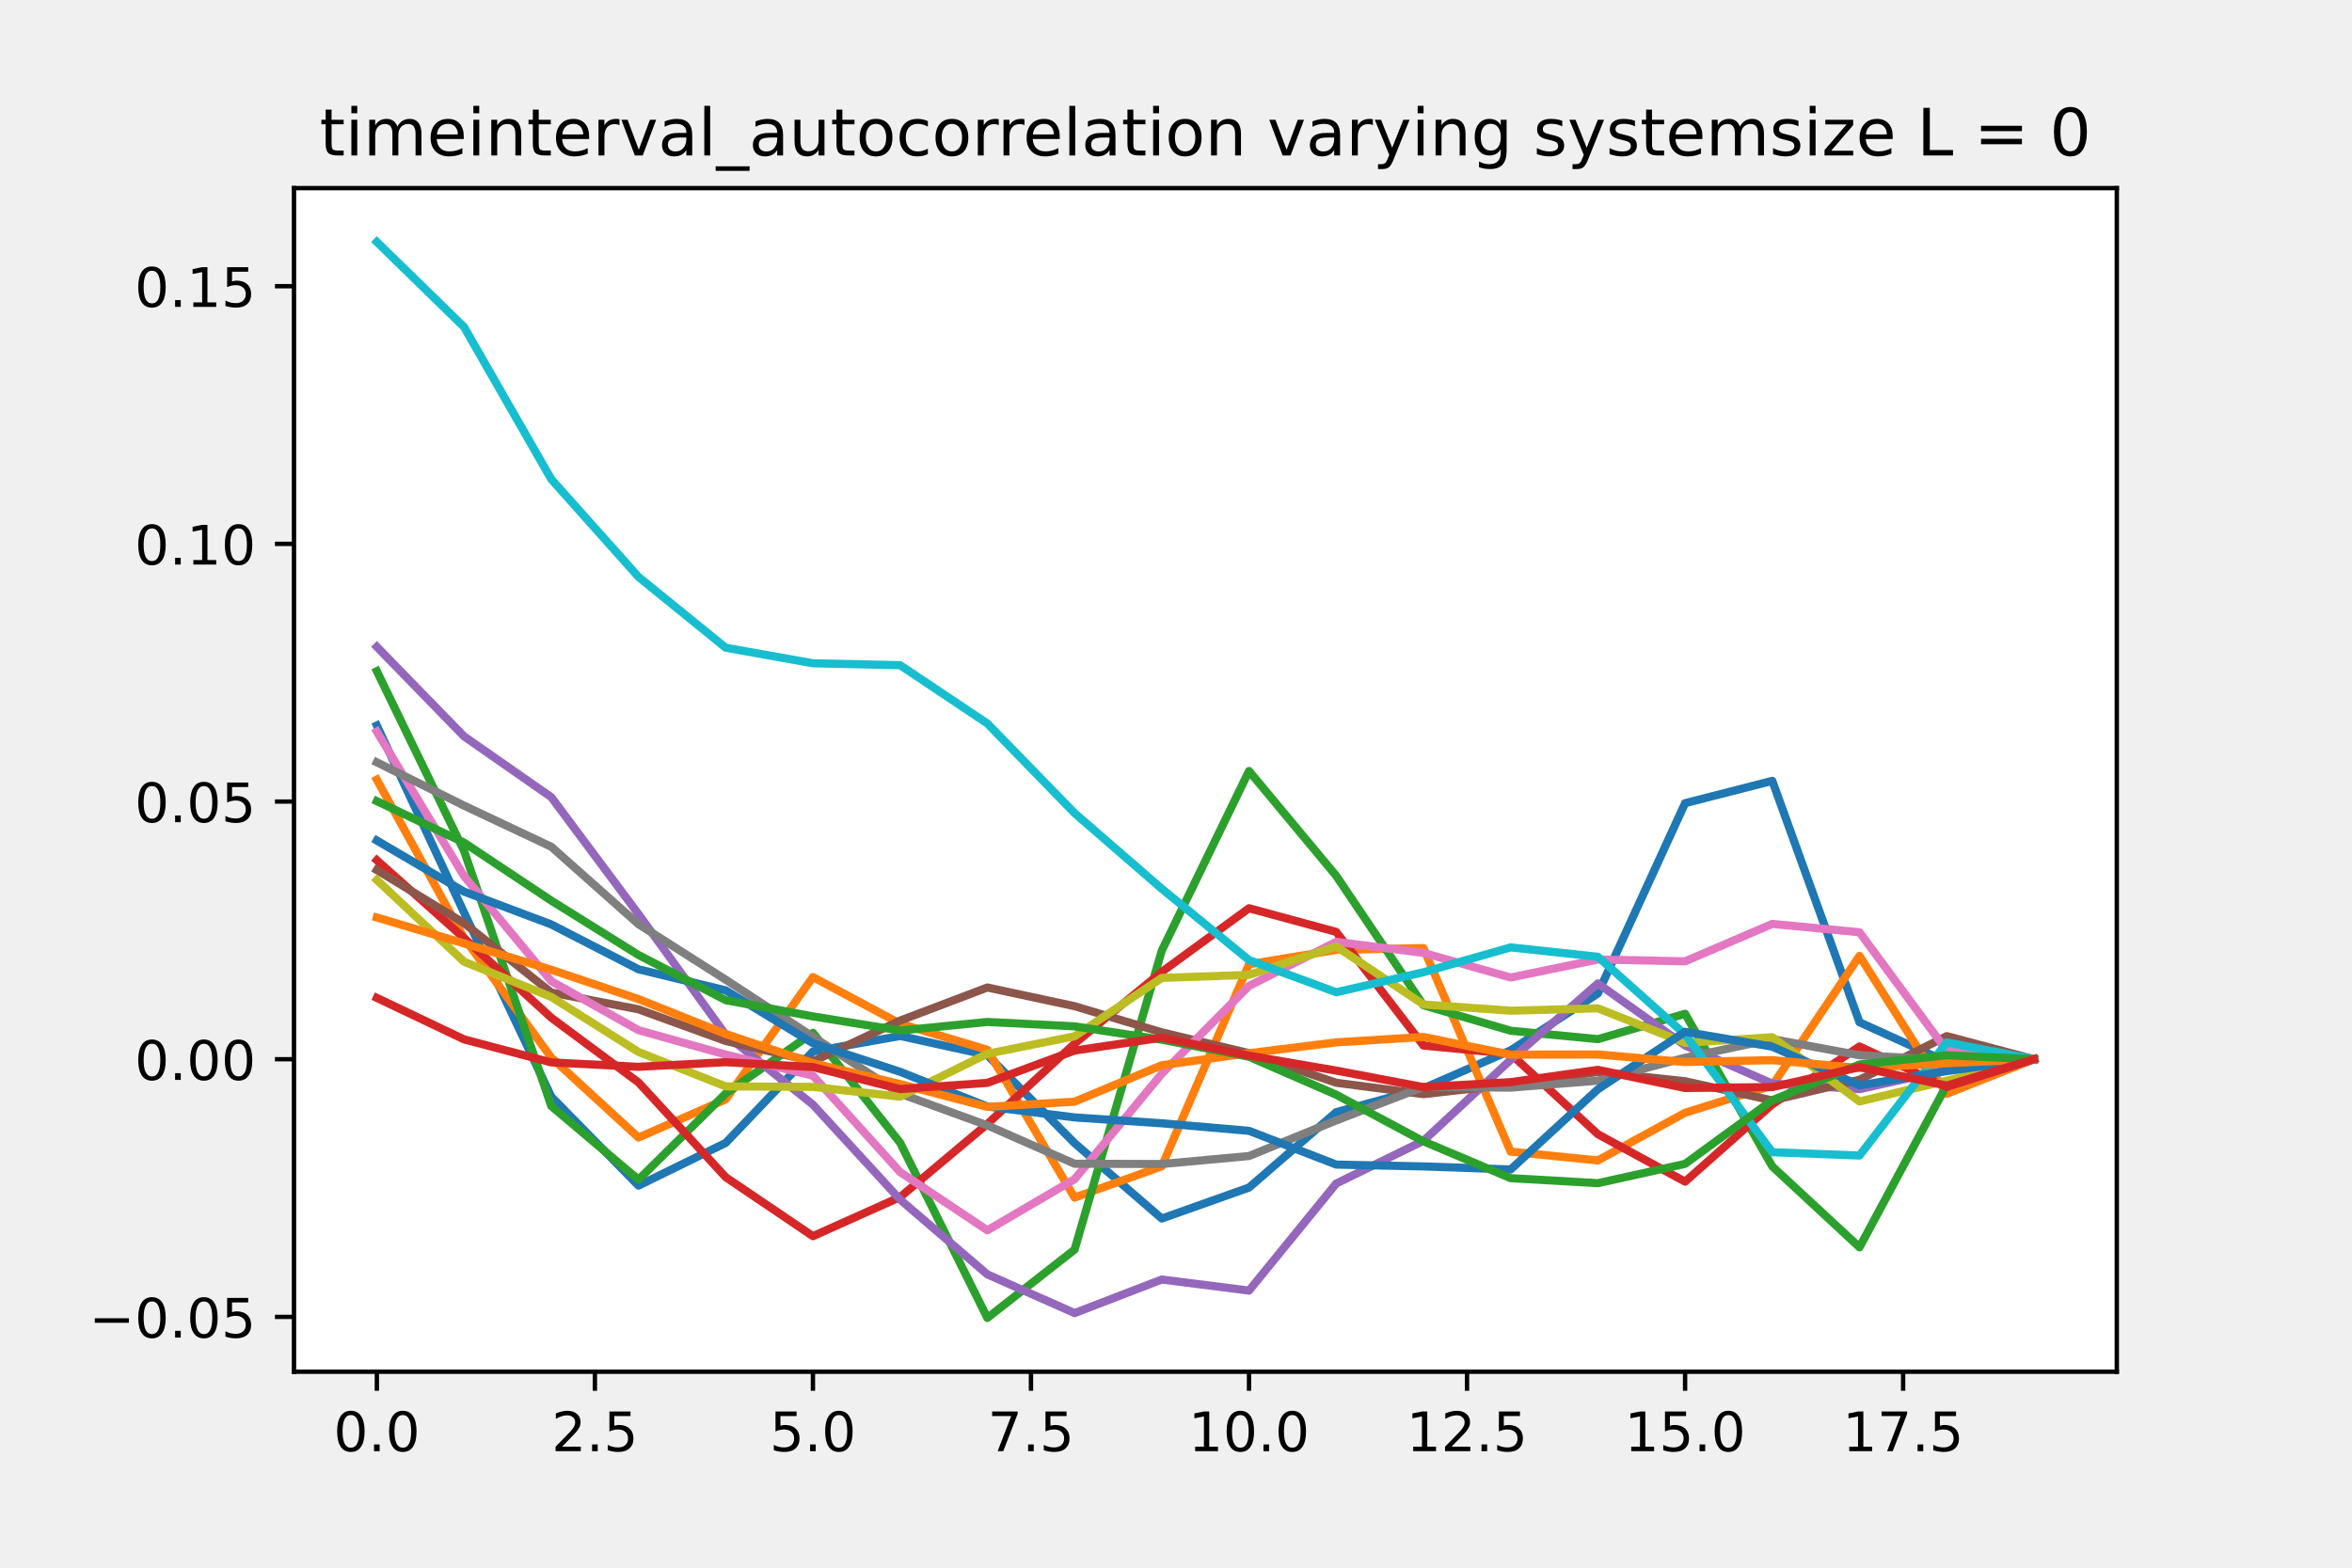
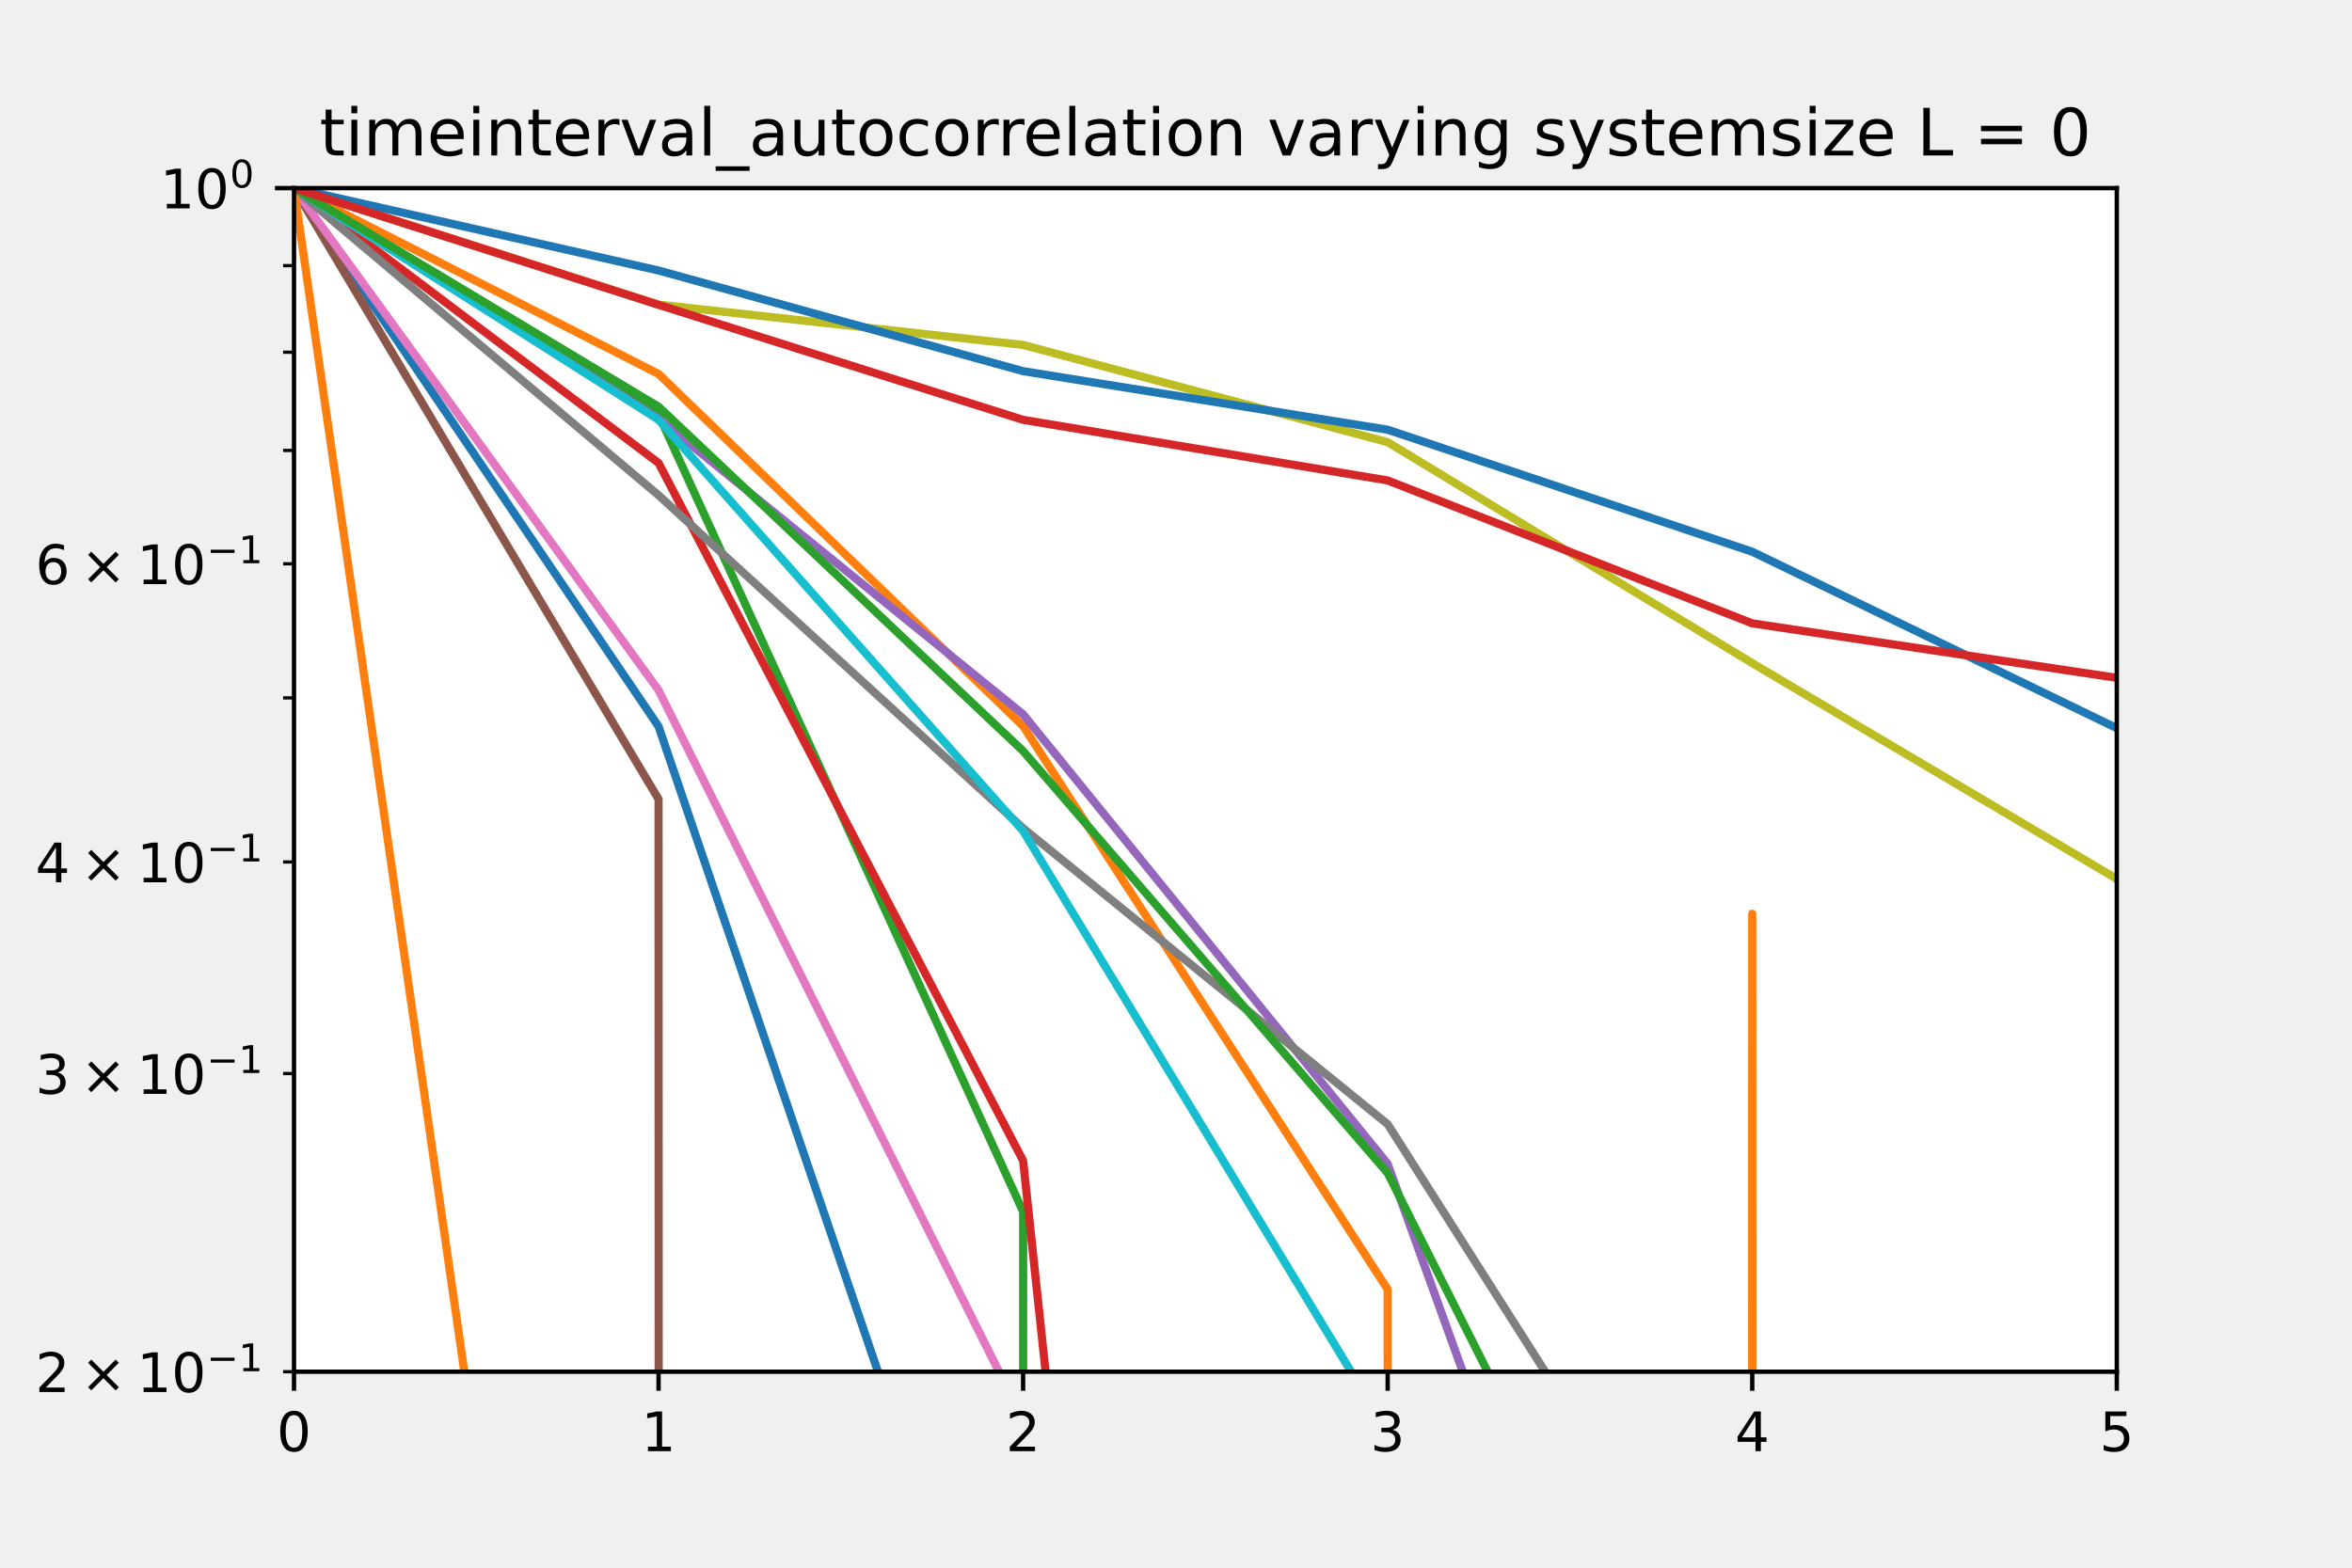
<svg xmlns="http://www.w3.org/2000/svg" xmlns:xlink="http://www.w3.org/1999/xlink" height="288pt" version="1.1" viewBox="0 0 432 288" width="432pt">
  <defs>
    <style type="text/css">*{stroke-linecap:butt;stroke-linejoin:round;}</style>
  </defs>
  <g id="figure_1">
    <g id="patch_1">
      <path d="M 0 288  L 432 288  L 432 0  L 0 0  z " style="fill:none;" />
    </g>
    <g id="axes_1">
      <g id="patch_2">
        <path d="M 54 252  L 388.8 252  L 388.8 34.56  L 54 34.56  z " style="fill:#ffffff;" />
      </g>
      <g id="matplotlib.axis_1">
        <g id="xtick_1">
          <g id="line2d_1">
            <defs>
-               <path d="M 0 0  L 0 3.5  " id="m73911fcecb" style="stroke:#000000;stroke-width:0.8;" />
+               <path d="M 0 0  L 0 3.5  " id="m9b88cfc206" style="stroke:#000000;stroke-width:0.8;" />
            </defs>
            <g>
-               <use style="stroke:#000000;stroke-width:0.8;" x="69.218" xlink:href="#m73911fcecb" y="252" />
+               <use style="stroke:#000000;stroke-width:0.8;" x="54" xlink:href="#m9b88cfc206" y="252" />
            </g>
          </g>
          <g id="text_1">
-             <g transform="translate(61.26662 266.5984)scale(0.1 -0.1)">
+             <g transform="translate(50.81875 266.5984)scale(0.1 -0.1)">
              <defs>
                <path d="M 2034 4250  Q 1547 4250 1301 3770  Q 1056 3291 1056 2328  Q 1056 1369 1301 889  Q 1547 409 2034 409  Q 2525 409 2770 889  Q 3016 1369 3016 2328  Q 3016 3291 2770 3770  Q 2525 4250 2034 4250  z M 2034 4750  Q 2819 4750 3233 4129  Q 3647 3509 3647 2328  Q 3647 1150 3233 529  Q 2819 -91 2034 -91  Q 1250 -91 836 529  Q 422 1150 422 2328  Q 422 3509 836 4129  Q 1250 4750 2034 4750  z " id="DejaVuSans-30" transform="scale(0.015625)" />
-                 <path d="M 684 794  L 1344 794  L 1344 0  L 684 0  L 684 794  z " id="DejaVuSans-2e" transform="scale(0.015625)" />
              </defs>
              <use xlink:href="#DejaVuSans-30" />
-               <use x="63.623" xlink:href="#DejaVuSans-2e" />
-               <use x="95.41" xlink:href="#DejaVuSans-30" />
            </g>
          </g>
        </g>
        <g id="xtick_2">
          <g id="line2d_2">
            <g>
-               <use style="stroke:#000000;stroke-width:0.8;" x="109.266" xlink:href="#m73911fcecb" y="252" />
+               <use style="stroke:#000000;stroke-width:0.8;" x="120.96" xlink:href="#m9b88cfc206" y="252" />
            </g>
          </g>
          <g id="text_2">
-             <g transform="translate(101.3145 266.5984)scale(0.1 -0.1)">
-               <defs>
-                 <path d="M 1228 531  L 3431 531  L 3431 0  L 469 0  L 469 531  Q 828 903 1448 1529  Q 2069 2156 2228 2338  Q 2531 2678 2651 2914  Q 2772 3150 2772 3378  Q 2772 3750 2511 3984  Q 2250 4219 1831 4219  Q 1534 4219 1204 4116  Q 875 4013 500 3803  L 500 4441  Q 881 4594 1212 4672  Q 1544 4750 1819 4750  Q 2544 4750 2975 4387  Q 3406 4025 3406 3419  Q 3406 3131 3298 2873  Q 3191 2616 2906 2266  Q 2828 2175 2409 1742  Q 1991 1309 1228 531  z " id="DejaVuSans-32" transform="scale(0.015625)" />
-                 <path d="M 691 4666  L 3169 4666  L 3169 4134  L 1269 4134  L 1269 2991  Q 1406 3038 1543 3061  Q 1681 3084 1819 3084  Q 2600 3084 3056 2656  Q 3513 2228 3513 1497  Q 3513 744 3044 326  Q 2575 -91 1722 -91  Q 1428 -91 1123 -41  Q 819 9 494 109  L 494 744  Q 775 591 1075 516  Q 1375 441 1709 441  Q 2250 441 2565 725  Q 2881 1009 2881 1497  Q 2881 1984 2565 2268  Q 2250 2553 1709 2553  Q 1456 2553 1204 2497  Q 953 2441 691 2322  L 691 4666  z " id="DejaVuSans-35" transform="scale(0.015625)" />
-               </defs>
-               <use xlink:href="#DejaVuSans-32" />
-               <use x="63.623" xlink:href="#DejaVuSans-2e" />
-               <use x="95.41" xlink:href="#DejaVuSans-35" />
+             <g transform="translate(117.7788 266.5984)scale(0.1 -0.1)">
+               <defs>
+                 <path d="M 794 531  L 1825 531  L 1825 4091  L 703 3866  L 703 4441  L 1819 4666  L 2450 4666  L 2450 531  L 3481 531  L 3481 0  L 794 0  L 794 531  z " id="DejaVuSans-31" transform="scale(0.015625)" />
+               </defs>
+               <use xlink:href="#DejaVuSans-31" />
            </g>
          </g>
        </g>
        <g id="xtick_3">
          <g id="line2d_3">
            <g>
-               <use style="stroke:#000000;stroke-width:0.8;" x="149.314" xlink:href="#m73911fcecb" y="252" />
+               <use style="stroke:#000000;stroke-width:0.8;" x="187.92" xlink:href="#m9b88cfc206" y="252" />
            </g>
          </g>
          <g id="text_3">
-             <g transform="translate(141.3623 266.5984)scale(0.1 -0.1)">
-               <use xlink:href="#DejaVuSans-35" />
-               <use x="63.623" xlink:href="#DejaVuSans-2e" />
-               <use x="95.41" xlink:href="#DejaVuSans-30" />
+             <g transform="translate(184.7388 266.5984)scale(0.1 -0.1)">
+               <defs>
+                 <path d="M 1228 531  L 3431 531  L 3431 0  L 469 0  L 469 531  Q 828 903 1448 1529  Q 2069 2156 2228 2338  Q 2531 2678 2651 2914  Q 2772 3150 2772 3378  Q 2772 3750 2511 3984  Q 2250 4219 1831 4219  Q 1534 4219 1204 4116  Q 875 4013 500 3803  L 500 4441  Q 881 4594 1212 4672  Q 1544 4750 1819 4750  Q 2544 4750 2975 4387  Q 3406 4025 3406 3419  Q 3406 3131 3298 2873  Q 3191 2616 2906 2266  Q 2828 2175 2409 1742  Q 1991 1309 1228 531  z " id="DejaVuSans-32" transform="scale(0.015625)" />
+               </defs>
+               <use xlink:href="#DejaVuSans-32" />
            </g>
          </g>
        </g>
        <g id="xtick_4">
          <g id="line2d_4">
            <g>
-               <use style="stroke:#000000;stroke-width:0.8;" x="189.362" xlink:href="#m73911fcecb" y="252" />
+               <use style="stroke:#000000;stroke-width:0.8;" x="254.88" xlink:href="#m9b88cfc206" y="252" />
            </g>
          </g>
          <g id="text_4">
-             <g transform="translate(181.4102 266.5984)scale(0.1 -0.1)">
-               <defs>
-                 <path d="M 525 4666  L 3525 4666  L 3525 4397  L 1831 0  L 1172 0  L 2766 4134  L 525 4134  L 525 4666  z " id="DejaVuSans-37" transform="scale(0.015625)" />
-               </defs>
-               <use xlink:href="#DejaVuSans-37" />
-               <use x="63.623" xlink:href="#DejaVuSans-2e" />
-               <use x="95.41" xlink:href="#DejaVuSans-35" />
+             <g transform="translate(251.6987 266.5984)scale(0.1 -0.1)">
+               <defs>
+                 <path d="M 2597 2516  Q 3050 2419 3304 2112  Q 3559 1806 3559 1356  Q 3559 666 3084 287  Q 2609 -91 1734 -91  Q 1441 -91 1130 -33  Q 819 25 488 141  L 488 750  Q 750 597 1062 519  Q 1375 441 1716 441  Q 2309 441 2620 675  Q 2931 909 2931 1356  Q 2931 1769 2642 2001  Q 2353 2234 1838 2234  L 1294 2234  L 1294 2753  L 1863 2753  Q 2328 2753 2575 2939  Q 2822 3125 2822 3475  Q 2822 3834 2567 4026  Q 2313 4219 1838 4219  Q 1578 4219 1281 4162  Q 984 4106 628 3988  L 628 4550  Q 988 4650 1302 4700  Q 1616 4750 1894 4750  Q 2613 4750 3031 4423  Q 3450 4097 3450 3541  Q 3450 3153 3228 2886  Q 3006 2619 2597 2516  z " id="DejaVuSans-33" transform="scale(0.015625)" />
+               </defs>
+               <use xlink:href="#DejaVuSans-33" />
            </g>
          </g>
        </g>
        <g id="xtick_5">
          <g id="line2d_5">
            <g>
-               <use style="stroke:#000000;stroke-width:0.8;" x="229.41" xlink:href="#m73911fcecb" y="252" />
+               <use style="stroke:#000000;stroke-width:0.8;" x="321.84" xlink:href="#m9b88cfc206" y="252" />
            </g>
          </g>
          <g id="text_5">
-             <g transform="translate(218.2768 266.5984)scale(0.1 -0.1)">
-               <defs>
-                 <path d="M 794 531  L 1825 531  L 1825 4091  L 703 3866  L 703 4441  L 1819 4666  L 2450 4666  L 2450 531  L 3481 531  L 3481 0  L 794 0  L 794 531  z " id="DejaVuSans-31" transform="scale(0.015625)" />
-               </defs>
-               <use xlink:href="#DejaVuSans-31" />
-               <use x="63.623" xlink:href="#DejaVuSans-30" />
-               <use x="127.246" xlink:href="#DejaVuSans-2e" />
-               <use x="159.033" xlink:href="#DejaVuSans-30" />
+             <g transform="translate(318.6587 266.5984)scale(0.1 -0.1)">
+               <defs>
+                 <path d="M 2419 4116  L 825 1625  L 2419 1625  L 2419 4116  z M 2253 4666  L 3047 4666  L 3047 1625  L 3713 1625  L 3713 1100  L 3047 1100  L 3047 0  L 2419 0  L 2419 1100  L 313 1100  L 313 1709  L 2253 4666  z " id="DejaVuSans-34" transform="scale(0.015625)" />
+               </defs>
+               <use xlink:href="#DejaVuSans-34" />
            </g>
          </g>
        </g>
        <g id="xtick_6">
          <g id="line2d_6">
            <g>
-               <use style="stroke:#000000;stroke-width:0.8;" x="269.457" xlink:href="#m73911fcecb" y="252" />
+               <use style="stroke:#000000;stroke-width:0.8;" x="388.8" xlink:href="#m9b88cfc206" y="252" />
            </g>
          </g>
          <g id="text_6">
-             <g transform="translate(258.3246 266.5984)scale(0.1 -0.1)">
-               <use xlink:href="#DejaVuSans-31" />
-               <use x="63.623" xlink:href="#DejaVuSans-32" />
-               <use x="127.246" xlink:href="#DejaVuSans-2e" />
-               <use x="159.033" xlink:href="#DejaVuSans-35" />
-             </g>
-           </g>
-         </g>
-         <g id="xtick_7">
-           <g id="line2d_7">
-             <g>
-               <use style="stroke:#000000;stroke-width:0.8;" x="309.505" xlink:href="#m73911fcecb" y="252" />
-             </g>
-           </g>
-           <g id="text_7">
-             <g transform="translate(298.3725 266.5984)scale(0.1 -0.1)">
-               <use xlink:href="#DejaVuSans-31" />
-               <use x="63.623" xlink:href="#DejaVuSans-35" />
-               <use x="127.246" xlink:href="#DejaVuSans-2e" />
-               <use x="159.033" xlink:href="#DejaVuSans-30" />
-             </g>
-           </g>
-         </g>
-         <g id="xtick_8">
-           <g id="line2d_8">
-             <g>
-               <use style="stroke:#000000;stroke-width:0.8;" x="349.553" xlink:href="#m73911fcecb" y="252" />
-             </g>
-           </g>
-           <g id="text_8">
-             <g transform="translate(338.4203 266.5984)scale(0.1 -0.1)">
-               <use xlink:href="#DejaVuSans-31" />
-               <use x="63.623" xlink:href="#DejaVuSans-37" />
-               <use x="127.246" xlink:href="#DejaVuSans-2e" />
-               <use x="159.033" xlink:href="#DejaVuSans-35" />
+             <g transform="translate(385.6187 266.5984)scale(0.1 -0.1)">
+               <defs>
+                 <path d="M 691 4666  L 3169 4666  L 3169 4134  L 1269 4134  L 1269 2991  Q 1406 3038 1543 3061  Q 1681 3084 1819 3084  Q 2600 3084 3056 2656  Q 3513 2228 3513 1497  Q 3513 744 3044 326  Q 2575 -91 1722 -91  Q 1428 -91 1123 -41  Q 819 9 494 109  L 494 744  Q 775 591 1075 516  Q 1375 441 1709 441  Q 2250 441 2565 725  Q 2881 1009 2881 1497  Q 2881 1984 2565 2268  Q 2250 2553 1709 2553  Q 1456 2553 1204 2497  Q 953 2441 691 2322  L 691 4666  z " id="DejaVuSans-35" transform="scale(0.015625)" />
+               </defs>
+               <use xlink:href="#DejaVuSans-35" />
            </g>
          </g>
        </g>
      </g>
      <g id="matplotlib.axis_2">
        <g id="ytick_1">
+           <g id="line2d_7">
+             <defs>
+               <path d="M 0 0  L -3.5 0  " id="m2b2f1d745f" style="stroke:#000000;stroke-width:0.8;" />
+             </defs>
+             <g>
+               <use style="stroke:#000000;stroke-width:0.8;" x="54" xlink:href="#m2b2f1d745f" y="34.56" />
+             </g>
+           </g>
+           <g id="text_7">
+             <g transform="translate(29.4 38.35922)scale(0.1 -0.1)">
+               <use transform="translate(0 0.765625)" xlink:href="#DejaVuSans-31" />
+               <use transform="translate(63.62305 0.765625)" xlink:href="#DejaVuSans-30" />
+               <use transform="translate(128.2031 39.04688)scale(0.7)" xlink:href="#DejaVuSans-30" />
+             </g>
+           </g>
+         </g>
+         <g id="ytick_2">
+           <g id="line2d_8">
+             <defs>
+               <path d="M 0 0  L -2 0  " id="m179d67dd95" style="stroke:#000000;stroke-width:0.6;" />
+             </defs>
+             <g>
+               <use style="stroke:#000000;stroke-width:0.6;" x="54" xlink:href="#m179d67dd95" y="252" />
+             </g>
+           </g>
+           <g id="text_8">
+             <g transform="translate(6.5 255.7992)scale(0.1 -0.1)">
+               <defs>
+                 <path d="M 4488 3438  L 3059 2003  L 4488 575  L 4116 197  L 2681 1631  L 1247 197  L 878 575  L 2303 2003  L 878 3438  L 1247 3816  L 2681 2381  L 4116 3816  L 4488 3438  z " id="DejaVuSans-d7" transform="scale(0.015625)" />
+                 <path d="M 678 2272  L 4684 2272  L 4684 1741  L 678 1741  L 678 2272  z " id="DejaVuSans-2212" transform="scale(0.015625)" />
+               </defs>
+               <use transform="translate(0 0.684375)" xlink:href="#DejaVuSans-32" />
+               <use transform="translate(83.10547 0.684375)" xlink:href="#DejaVuSans-d7" />
+               <use transform="translate(186.377 0.684375)" xlink:href="#DejaVuSans-31" />
+               <use transform="translate(250 0.684375)" xlink:href="#DejaVuSans-30" />
+               <use transform="translate(314.5801 38.96563)scale(0.7)" xlink:href="#DejaVuSans-2212" />
+               <use transform="translate(373.2324 38.96563)scale(0.7)" xlink:href="#DejaVuSans-31" />
+             </g>
+           </g>
+         </g>
+         <g id="ytick_3">
          <g id="line2d_9">
-             <defs>
-               <path d="M 0 0  L -3.5 0  " id="md2412979b9" style="stroke:#000000;stroke-width:0.8;" />
-             </defs>
-             <g>
-               <use style="stroke:#000000;stroke-width:0.8;" x="54" xlink:href="#md2412979b9" y="241.928" />
+             <g>
+               <use style="stroke:#000000;stroke-width:0.6;" x="54" xlink:href="#m179d67dd95" y="197.22" />
            </g>
          </g>
          <g id="text_9">
-             <g transform="translate(16.35469 245.7274)scale(0.1 -0.1)">
-               <defs>
-                 <path d="M 678 2272  L 4684 2272  L 4684 1741  L 678 1741  L 678 2272  z " id="DejaVuSans-2212" transform="scale(0.015625)" />
-               </defs>
-               <use xlink:href="#DejaVuSans-2212" />
-               <use x="83.789" xlink:href="#DejaVuSans-30" />
-               <use x="147.412" xlink:href="#DejaVuSans-2e" />
-               <use x="179.199" xlink:href="#DejaVuSans-30" />
-               <use x="242.822" xlink:href="#DejaVuSans-35" />
-             </g>
-           </g>
-         </g>
-         <g id="ytick_2">
+             <g transform="translate(6.5 201.0196)scale(0.1 -0.1)">
+               <use transform="translate(0 0.684375)" xlink:href="#DejaVuSans-33" />
+               <use transform="translate(83.10547 0.684375)" xlink:href="#DejaVuSans-d7" />
+               <use transform="translate(186.377 0.684375)" xlink:href="#DejaVuSans-31" />
+               <use transform="translate(250 0.684375)" xlink:href="#DejaVuSans-30" />
+               <use transform="translate(314.5801 38.96563)scale(0.7)" xlink:href="#DejaVuSans-2212" />
+               <use transform="translate(373.2324 38.96563)scale(0.7)" xlink:href="#DejaVuSans-31" />
+             </g>
+           </g>
+         </g>
+         <g id="ytick_4">
          <g id="line2d_10">
            <g>
-               <use style="stroke:#000000;stroke-width:0.8;" x="54" xlink:href="#md2412979b9" y="194.59" />
+               <use style="stroke:#000000;stroke-width:0.6;" x="54" xlink:href="#m179d67dd95" y="158.354" />
            </g>
          </g>
          <g id="text_10">
-             <g transform="translate(24.73438 198.3892)scale(0.1 -0.1)">
-               <use xlink:href="#DejaVuSans-30" />
-               <use x="63.623" xlink:href="#DejaVuSans-2e" />
-               <use x="95.41" xlink:href="#DejaVuSans-30" />
-               <use x="159.033" xlink:href="#DejaVuSans-30" />
-             </g>
-           </g>
-         </g>
-         <g id="ytick_3">
+             <g transform="translate(6.5 162.1529)scale(0.1 -0.1)">
+               <use transform="translate(0 0.684375)" xlink:href="#DejaVuSans-34" />
+               <use transform="translate(83.10547 0.684375)" xlink:href="#DejaVuSans-d7" />
+               <use transform="translate(186.377 0.684375)" xlink:href="#DejaVuSans-31" />
+               <use transform="translate(250 0.684375)" xlink:href="#DejaVuSans-30" />
+               <use transform="translate(314.5801 38.96563)scale(0.7)" xlink:href="#DejaVuSans-2212" />
+               <use transform="translate(373.2324 38.96563)scale(0.7)" xlink:href="#DejaVuSans-31" />
+             </g>
+           </g>
+         </g>
+         <g id="ytick_5">
          <g id="line2d_11">
            <g>
-               <use style="stroke:#000000;stroke-width:0.8;" x="54" xlink:href="#md2412979b9" y="147.252" />
+               <use style="stroke:#000000;stroke-width:0.6;" x="54" xlink:href="#m179d67dd95" y="128.206" />
+             </g>
+           </g>
+         </g>
+         <g id="ytick_6">
+           <g id="line2d_12">
+             <g>
+               <use style="stroke:#000000;stroke-width:0.6;" x="54" xlink:href="#m179d67dd95" y="103.574" />
            </g>
          </g>
          <g id="text_11">
-             <g transform="translate(24.73438 151.0509)scale(0.1 -0.1)">
-               <use xlink:href="#DejaVuSans-30" />
-               <use x="63.623" xlink:href="#DejaVuSans-2e" />
-               <use x="95.41" xlink:href="#DejaVuSans-30" />
-               <use x="159.033" xlink:href="#DejaVuSans-35" />
-             </g>
-           </g>
-         </g>
-         <g id="ytick_4">
-           <g id="line2d_12">
-             <g>
-               <use style="stroke:#000000;stroke-width:0.8;" x="54" xlink:href="#md2412979b9" y="99.913" />
-             </g>
-           </g>
-           <g id="text_12">
-             <g transform="translate(24.73438 103.7127)scale(0.1 -0.1)">
-               <use xlink:href="#DejaVuSans-30" />
-               <use x="63.623" xlink:href="#DejaVuSans-2e" />
-               <use x="95.41" xlink:href="#DejaVuSans-31" />
-               <use x="159.033" xlink:href="#DejaVuSans-30" />
-             </g>
-           </g>
-         </g>
-         <g id="ytick_5">
+             <g transform="translate(6.5 107.3733)scale(0.1 -0.1)">
+               <defs>
+                 <path d="M 2113 2584  Q 1688 2584 1439 2293  Q 1191 2003 1191 1497  Q 1191 994 1439 701  Q 1688 409 2113 409  Q 2538 409 2786 701  Q 3034 994 3034 1497  Q 3034 2003 2786 2293  Q 2538 2584 2113 2584  z M 3366 4563  L 3366 3988  Q 3128 4100 2886 4159  Q 2644 4219 2406 4219  Q 1781 4219 1451 3797  Q 1122 3375 1075 2522  Q 1259 2794 1537 2939  Q 1816 3084 2150 3084  Q 2853 3084 3261 2657  Q 3669 2231 3669 1497  Q 3669 778 3244 343  Q 2819 -91 2113 -91  Q 1303 -91 875 529  Q 447 1150 447 2328  Q 447 3434 972 4092  Q 1497 4750 2381 4750  Q 2619 4750 2861 4703  Q 3103 4656 3366 4563  z " id="DejaVuSans-36" transform="scale(0.015625)" />
+               </defs>
+               <use transform="translate(0 0.684375)" xlink:href="#DejaVuSans-36" />
+               <use transform="translate(83.10547 0.684375)" xlink:href="#DejaVuSans-d7" />
+               <use transform="translate(186.377 0.684375)" xlink:href="#DejaVuSans-31" />
+               <use transform="translate(250 0.684375)" xlink:href="#DejaVuSans-30" />
+               <use transform="translate(314.5801 38.96563)scale(0.7)" xlink:href="#DejaVuSans-2212" />
+               <use transform="translate(373.2324 38.96563)scale(0.7)" xlink:href="#DejaVuSans-31" />
+             </g>
+           </g>
+         </g>
+         <g id="ytick_7">
          <g id="line2d_13">
            <g>
-               <use style="stroke:#000000;stroke-width:0.8;" x="54" xlink:href="#md2412979b9" y="52.575" />
-             </g>
-           </g>
-           <g id="text_13">
-             <g transform="translate(24.73438 56.37443)scale(0.1 -0.1)">
-               <use xlink:href="#DejaVuSans-30" />
-               <use x="63.623" xlink:href="#DejaVuSans-2e" />
-               <use x="95.41" xlink:href="#DejaVuSans-31" />
-               <use x="159.033" xlink:href="#DejaVuSans-35" />
-             </g>
-           </g>
-         </g>
-       </g>
-       <g id="line2d_14">
-         <path clip-path="url(#p091948d80b)" d="M 69.218 133.284  L 85.237 167.651  L 101.256 201.471  L 117.276 217.809  L 133.295 209.958  L 149.314 193.172  L 165.333 190.316  L 181.352 193.837  L 197.371 210.001  L 213.39 223.857  L 229.41 218.165  L 245.429 204.312  L 261.448 199.937  L 277.467 192.958  L 293.486 182.512  L 309.505 147.55  L 325.524 143.45  L 341.544 187.804  L 357.563 195.075  L 373.582 194.59  " style="fill:none;stroke:#1f77b4;stroke-linecap:square;stroke-width:1.5;" />
-       </g>
-       <g id="line2d_15">
-         <path clip-path="url(#p091948d80b)" d="M 69.218 143.234  L 85.237 172.332  L 101.256 194.274  L 117.276 208.977  L 133.295 201.962  L 149.314 179.502  L 165.333 188.056  L 181.352 192.86  L 197.371 220.005  L 213.39 214.268  L 229.41 177.154  L 245.429 174.503  L 261.448 174.17  L 277.467 211.571  L 293.486 213.185  L 309.505 204.43  L 325.524 199.422  L 341.544 175.604  L 357.563 200.952  L 373.582 194.59  " style="fill:none;stroke:#ff7f0e;stroke-linecap:square;stroke-width:1.5;" />
+               <use style="stroke:#000000;stroke-width:0.6;" x="54" xlink:href="#m179d67dd95" y="82.748" />
+             </g>
+           </g>
+         </g>
+         <g id="ytick_8">
+           <g id="line2d_14">
+             <g>
+               <use style="stroke:#000000;stroke-width:0.6;" x="54" xlink:href="#m179d67dd95" y="64.707" />
+             </g>
+           </g>
+         </g>
+         <g id="ytick_9">
+           <g id="line2d_15">
+             <g>
+               <use style="stroke:#000000;stroke-width:0.6;" x="54" xlink:href="#m179d67dd95" y="48.795" />
+             </g>
+           </g>
+         </g>
      </g>
      <g id="line2d_16">
-         <path clip-path="url(#p091948d80b)" d="M 69.218 123.297  L 85.237 156.324  L 101.256 203.197  L 117.276 216.716  L 133.295 200.885  L 149.314 189.736  L 165.333 209.936  L 181.352 242.116  L 197.371 229.567  L 213.39 174.639  L 229.41 141.641  L 245.429 160.897  L 261.448 184.668  L 277.467 189.357  L 293.486 190.901  L 309.505 186.243  L 325.524 214.283  L 341.544 229.141  L 357.563 199.316  L 373.582 194.59  " style="fill:none;stroke:#2ca02c;stroke-linecap:square;stroke-width:1.5;" />
+         <path clip-path="url(#p507f5aa32e)" d="M 54 34.56  L 120.96 133.452  L 173.834 289  " style="fill:none;stroke:#1f77b4;stroke-linecap:square;stroke-width:1.5;" />
      </g>
      <g id="line2d_17">
-         <path clip-path="url(#p091948d80b)" d="M 69.218 158.034  L 85.237 172.336  L 101.256 186.964  L 117.276 198.85  L 133.295 216.264  L 149.314 227.097  L 165.333 219.913  L 181.352 206.483  L 197.371 191.729  L 213.39 178.539  L 229.41 166.853  L 245.429 171.2  L 261.448 192.079  L 277.467 193.606  L 293.486 208.365  L 309.505 217.082  L 325.524 202.891  L 341.544 192.247  L 357.563 199.68  L 373.582 194.59  " style="fill:none;stroke:#d62728;stroke-linecap:square;stroke-width:1.5;" />
+         <path clip-path="url(#p507f5aa32e)" d="M 54 34.56  L 120.96 68.703  L 187.92 133.382  L 254.88 236.869  L 254.891 289  " style="fill:none;stroke:#ff7f0e;stroke-linecap:square;stroke-width:1.5;" />
      </g>
      <g id="line2d_18">
-         <path clip-path="url(#p091948d80b)" d="M 69.218 118.828  L 85.237 135.281  L 101.256 146.447  L 117.276 167.941  L 133.295 190.093  L 149.314 202.933  L 165.333 220.385  L 181.352 234.118  L 197.371 241.226  L 213.39 235.062  L 229.41 237.092  L 245.429 217.424  L 261.448 209.579  L 277.467 194.704  L 293.486 180.674  L 309.505 192.069  L 325.524 199.074  L 341.544 200.084  L 357.563 196.529  L 373.582 194.59  " style="fill:none;stroke:#9467bd;stroke-linecap:square;stroke-width:1.5;" />
+         <path clip-path="url(#p507f5aa32e)" d="M 54 34.56  L 120.96 76.149  L 187.92 222.589  L 187.934 289  " style="fill:none;stroke:#2ca02c;stroke-linecap:square;stroke-width:1.5;" />
      </g>
      <g id="line2d_19">
-         <path clip-path="url(#p091948d80b)" d="M 69.218 159.836  L 85.237 169.593  L 101.256 182.335  L 117.276 185.425  L 133.295 191.246  L 149.314 194.994  L 165.333 187.494  L 181.352 181.412  L 197.371 184.846  L 213.39 189.654  L 229.41 193.477  L 245.429 198.908  L 261.448 201.009  L 277.467 199.185  L 293.486 196.933  L 309.505 198.633  L 325.524 202.164  L 341.544 198.36  L 357.563 190.348  L 373.582 194.59  " style="fill:none;stroke:#8c564b;stroke-linecap:square;stroke-width:1.5;" />
+         <path clip-path="url(#p507f5aa32e)" d="M 54 34.56  L 120.96 85.052  L 187.92 213.23  L 195.982 289  " style="fill:none;stroke:#d62728;stroke-linecap:square;stroke-width:1.5;" />
      </g>
      <g id="line2d_20">
-         <path clip-path="url(#p091948d80b)" d="M 69.218 134.412  L 85.237 160.948  L 101.256 180.253  L 117.276 189.258  L 133.295 193.742  L 149.314 197.606  L 165.333 215.325  L 181.352 226.018  L 197.371 216.636  L 213.39 197.256  L 229.41 181.129  L 245.429 173.028  L 261.448 175.056  L 277.467 179.578  L 293.486 176.271  L 309.505 176.606  L 325.524 169.732  L 341.544 171.268  L 357.563 193.015  L 373.582 194.59  " style="fill:none;stroke:#e377c2;stroke-linecap:square;stroke-width:1.5;" />
+         <path clip-path="url(#p507f5aa32e)" d="M 54 34.56  L 120.96 76.917  L 187.92 131.224  L 254.88 213.811  L 282.045 289  " style="fill:none;stroke:#9467bd;stroke-linecap:square;stroke-width:1.5;" />
      </g>
      <g id="line2d_21">
-         <path clip-path="url(#p091948d80b)" d="M 69.218 140.045  L 85.237 148.007  L 101.256 155.559  L 117.276 169.785  L 133.295 179.982  L 149.314 190.46  L 165.333 200.909  L 181.352 206.746  L 197.371 213.793  L 213.39 213.84  L 229.41 212.375  L 245.429 205.829  L 261.448 199.68  L 277.467 199.808  L 293.486 198.529  L 309.505 194.319  L 325.524 190.894  L 341.544 193.863  L 357.563 194.711  L 373.582 194.59  " style="fill:none;stroke:#7f7f7f;stroke-linecap:square;stroke-width:1.5;" />
+         <path clip-path="url(#p507f5aa32e)" d="M 54 34.56  L 120.96 146.82  L 120.991 289  " style="fill:none;stroke:#8c564b;stroke-linecap:square;stroke-width:1.5;" />
      </g>
      <g id="line2d_22">
-         <path clip-path="url(#p091948d80b)" d="M 69.218 161.664  L 85.237 176.673  L 101.256 183.149  L 117.276 193.254  L 133.295 199.585  L 149.314 199.673  L 165.333 201.465  L 181.352 193.586  L 197.371 190.377  L 213.39 179.647  L 229.41 179.098  L 245.429 173.872  L 261.448 184.532  L 277.467 185.677  L 293.486 185.238  L 309.505 191.585  L 325.524 190.545  L 341.544 202.346  L 357.563 198.529  L 373.582 194.59  " style="fill:none;stroke:#bcbd22;stroke-linecap:square;stroke-width:1.5;" />
+         <path clip-path="url(#p507f5aa32e)" d="M 54 34.56  L 120.96 126.793  L 187.92 260.875  L 230.129 289  " style="fill:none;stroke:#e377c2;stroke-linecap:square;stroke-width:1.5;" />
      </g>
      <g id="line2d_23">
-         <path clip-path="url(#p091948d80b)" d="M 69.218 44.444  L 85.237 60.076  L 101.256 88.032  L 117.276 105.985  L 133.295 118.992  L 149.314 121.851  L 165.333 122.199  L 181.352 132.916  L 197.371 149.381  L 213.39 163.272  L 229.41 176.373  L 245.429 182.292  L 261.448 178.609  L 277.467 174.048  L 293.486 175.766  L 309.505 190.033  L 325.524 211.677  L 341.544 212.283  L 357.563 191.5  L 373.582 194.59  " style="fill:none;stroke:#17becf;stroke-linecap:square;stroke-width:1.5;" />
+         <path clip-path="url(#p507f5aa32e)" d="M 54 34.56  L 120.96 90.987  L 187.92 152.156  L 254.88 206.529  L 307.343 289  " style="fill:none;stroke:#7f7f7f;stroke-linecap:square;stroke-width:1.5;" />
      </g>
      <g id="line2d_24">
-         <path clip-path="url(#p091948d80b)" d="M 69.218 154.417  L 85.237 163.801  L 101.256 169.832  L 117.276 178.071  L 133.295 181.944  L 149.314 191.65  L 165.333 196.905  L 181.352 203.278  L 197.371 205.28  L 213.39 206.36  L 229.41 207.746  L 245.429 213.947  L 261.448 214.283  L 277.467 214.845  L 293.486 200.111  L 309.505 189.549  L 325.524 192.287  L 341.544 199.384  L 357.563 196.771  L 373.582 194.59  " style="fill:none;stroke:#1f77b4;stroke-linecap:square;stroke-width:1.5;" />
+         <path clip-path="url(#p507f5aa32e)" d="M 54 34.56  L 120.96 55.956  L 187.92 63.368  L 254.88 81.23  L 321.84 121.823  L 388.8 161.472  L 433 231.679  " style="fill:none;stroke:#bcbd22;stroke-linecap:square;stroke-width:1.5;" />
      </g>
      <g id="line2d_25">
-         <path clip-path="url(#p091948d80b)" d="M 69.218 168.55  L 85.237 173.319  L 101.256 178.154  L 117.276 183.544  L 133.295 189.954  L 149.314 195.311  L 165.333 199.165  L 181.352 203.345  L 197.371 202.393  L 213.39 195.698  L 229.41 193.487  L 245.429 191.493  L 261.448 190.5  L 277.467 193.754  L 293.486 193.715  L 309.505 195.104  L 325.524 194.757  L 341.544 196.206  L 357.563 195.317  L 373.582 194.59  " style="fill:none;stroke:#ff7f0e;stroke-linecap:square;stroke-width:1.5;" />
+         <path clip-path="url(#p507f5aa32e)" d="M 54 34.56  L 120.96 77.115  L 187.92 152.656  L 254.88 263.073  L 254.886 289  " style="fill:none;stroke:#17becf;stroke-linecap:square;stroke-width:1.5;" />
      </g>
      <g id="line2d_26">
-         <path clip-path="url(#p091948d80b)" d="M 69.218 147.182  L 85.237 154.803  L 101.256 165.457  L 117.276 175.442  L 133.295 183.745  L 149.314 186.724  L 165.333 189.32  L 181.352 187.743  L 197.371 188.551  L 213.39 191.002  L 229.41 194.139  L 245.429 201.113  L 261.448 209.678  L 277.467 216.443  L 293.486 217.359  L 309.505 213.815  L 325.524 202.119  L 341.544 195.559  L 357.563 193.863  L 373.582 194.59  " style="fill:none;stroke:#2ca02c;stroke-linecap:square;stroke-width:1.5;" />
+         <path clip-path="url(#p507f5aa32e)" d="M 54 34.56  L 120.96 49.694  L 187.92 68.187  L 254.88 78.942  L 321.84 101.359  L 388.8 133.77  L 433 170.095  " style="fill:none;stroke:#1f77b4;stroke-linecap:square;stroke-width:1.5;" />
      </g>
      <g id="line2d_27">
-         <path clip-path="url(#p091948d80b)" d="M 69.218 183.322  L 85.237 190.947  L 101.256 195.178  L 117.276 195.985  L 133.295 195.132  L 149.314 196.031  L 165.333 200.08  L 181.352 198.934  L 197.371 192.998  L 213.39 190.626  L 229.41 193.928  L 245.429 196.679  L 261.448 199.71  L 277.467 198.799  L 293.486 196.542  L 309.505 199.874  L 325.524 199.71  L 341.544 196.044  L 357.563 199.437  L 373.582 194.59  " style="fill:none;stroke:#d62728;stroke-linecap:square;stroke-width:1.5;" />
+         <path clip-path="url(#p507f5aa32e)" d="M 54 34.56  L 90.605 289  M 321.814 289  L 321.84 167.863  L 321.866 289  " style="fill:none;stroke:#ff7f0e;stroke-linecap:square;stroke-width:1.5;" />
+       </g>
+       <g id="line2d_28">
+         <path clip-path="url(#p507f5aa32e)" d="M 54 34.56  L 120.96 74.717  L 187.92 137.973  L 254.88 215.505  L 291.87 289  " style="fill:none;stroke:#2ca02c;stroke-linecap:square;stroke-width:1.5;" />
+       </g>
+       <g id="line2d_29">
+         <path clip-path="url(#p507f5aa32e)" d="M 54 34.56  L 120.96 56  L 187.92 77.132  L 254.88 88.265  L 321.84 114.519  L 388.8 124.521  L 433 134.954  " style="fill:none;stroke:#d62728;stroke-linecap:square;stroke-width:1.5;" />
      </g>
      <g id="patch_3">
        <path d="M 54 252  L 54 34.56  " style="fill:none;stroke:#000000;stroke-linecap:square;stroke-linejoin:miter;stroke-width:0.8;" />
      </g>
      <g id="patch_4">
        <path d="M 388.8 252  L 388.8 34.56  " style="fill:none;stroke:#000000;stroke-linecap:square;stroke-linejoin:miter;stroke-width:0.8;" />
      </g>
      <g id="patch_5">
        <path d="M 54 252  L 388.8 252  " style="fill:none;stroke:#000000;stroke-linecap:square;stroke-linejoin:miter;stroke-width:0.8;" />
      </g>
      <g id="patch_6">
        <path d="M 54 34.56  L 388.8 34.56  " style="fill:none;stroke:#000000;stroke-linecap:square;stroke-linejoin:miter;stroke-width:0.8;" />
      </g>
-       <g id="text_14">
+       <g id="text_12">
        <g transform="translate(58.70344 28.56)scale(0.12 -0.12)">
          <defs>
            <path d="M 1172 4494  L 1172 3500  L 2356 3500  L 2356 3053  L 1172 3053  L 1172 1153  Q 1172 725 1289 603  Q 1406 481 1766 481  L 2356 481  L 2356 0  L 1766 0  Q 1100 0 847 248  Q 594 497 594 1153  L 594 3053  L 172 3053  L 172 3500  L 594 3500  L 594 4494  L 1172 4494  z " id="DejaVuSans-74" transform="scale(0.015625)" />
            <path d="M 603 3500  L 1178 3500  L 1178 0  L 603 0  L 603 3500  z M 603 4863  L 1178 4863  L 1178 4134  L 603 4134  L 603 4863  z " id="DejaVuSans-69" transform="scale(0.015625)" />
            <path d="M 3328 2828  Q 3544 3216 3844 3400  Q 4144 3584 4550 3584  Q 5097 3584 5394 3201  Q 5691 2819 5691 2113  L 5691 0  L 5113 0  L 5113 2094  Q 5113 2597 4934 2840  Q 4756 3084 4391 3084  Q 3944 3084 3684 2787  Q 3425 2491 3425 1978  L 3425 0  L 2847 0  L 2847 2094  Q 2847 2600 2669 2842  Q 2491 3084 2119 3084  Q 1678 3084 1418 2786  Q 1159 2488 1159 1978  L 1159 0  L 581 0  L 581 3500  L 1159 3500  L 1159 2956  Q 1356 3278 1631 3431  Q 1906 3584 2284 3584  Q 2666 3584 2933 3390  Q 3200 3197 3328 2828  z " id="DejaVuSans-6d" transform="scale(0.015625)" />
            <path d="M 3597 1894  L 3597 1613  L 953 1613  Q 991 1019 1311 708  Q 1631 397 2203 397  Q 2534 397 2845 478  Q 3156 559 3463 722  L 3463 178  Q 3153 47 2828 -22  Q 2503 -91 2169 -91  Q 1331 -91 842 396  Q 353 884 353 1716  Q 353 2575 817 3079  Q 1281 3584 2069 3584  Q 2775 3584 3186 3129  Q 3597 2675 3597 1894  z M 3022 2063  Q 3016 2534 2758 2815  Q 2500 3097 2075 3097  Q 1594 3097 1305 2825  Q 1016 2553 972 2059  L 3022 2063  z " id="DejaVuSans-65" transform="scale(0.015625)" />
            <path d="M 3513 2113  L 3513 0  L 2938 0  L 2938 2094  Q 2938 2591 2744 2837  Q 2550 3084 2163 3084  Q 1697 3084 1428 2787  Q 1159 2491 1159 1978  L 1159 0  L 581 0  L 581 3500  L 1159 3500  L 1159 2956  Q 1366 3272 1645 3428  Q 1925 3584 2291 3584  Q 2894 3584 3203 3211  Q 3513 2838 3513 2113  z " id="DejaVuSans-6e" transform="scale(0.015625)" />
            <path d="M 2631 2963  Q 2534 3019 2420 3045  Q 2306 3072 2169 3072  Q 1681 3072 1420 2755  Q 1159 2438 1159 1844  L 1159 0  L 581 0  L 581 3500  L 1159 3500  L 1159 2956  Q 1341 3275 1631 3429  Q 1922 3584 2338 3584  Q 2397 3584 2469 3576  Q 2541 3569 2628 3553  L 2631 2963  z " id="DejaVuSans-72" transform="scale(0.015625)" />
            <path d="M 191 3500  L 800 3500  L 1894 563  L 2988 3500  L 3597 3500  L 2284 0  L 1503 0  L 191 3500  z " id="DejaVuSans-76" transform="scale(0.015625)" />
            <path d="M 2194 1759  Q 1497 1759 1228 1600  Q 959 1441 959 1056  Q 959 750 1161 570  Q 1363 391 1709 391  Q 2188 391 2477 730  Q 2766 1069 2766 1631  L 2766 1759  L 2194 1759  z M 3341 1997  L 3341 0  L 2766 0  L 2766 531  Q 2569 213 2275 61  Q 1981 -91 1556 -91  Q 1019 -91 701 211  Q 384 513 384 1019  Q 384 1609 779 1909  Q 1175 2209 1959 2209  L 2766 2209  L 2766 2266  Q 2766 2663 2505 2880  Q 2244 3097 1772 3097  Q 1472 3097 1187 3025  Q 903 2953 641 2809  L 641 3341  Q 956 3463 1253 3523  Q 1550 3584 1831 3584  Q 2591 3584 2966 3190  Q 3341 2797 3341 1997  z " id="DejaVuSans-61" transform="scale(0.015625)" />
            <path d="M 603 4863  L 1178 4863  L 1178 0  L 603 0  L 603 4863  z " id="DejaVuSans-6c" transform="scale(0.015625)" />
            <path d="M 3263 -1063  L 3263 -1509  L -63 -1509  L -63 -1063  L 3263 -1063  z " id="DejaVuSans-5f" transform="scale(0.015625)" />
            <path d="M 544 1381  L 544 3500  L 1119 3500  L 1119 1403  Q 1119 906 1312 657  Q 1506 409 1894 409  Q 2359 409 2629 706  Q 2900 1003 2900 1516  L 2900 3500  L 3475 3500  L 3475 0  L 2900 0  L 2900 538  Q 2691 219 2414 64  Q 2138 -91 1772 -91  Q 1169 -91 856 284  Q 544 659 544 1381  z M 1991 3584  L 1991 3584  z " id="DejaVuSans-75" transform="scale(0.015625)" />
            <path d="M 1959 3097  Q 1497 3097 1228 2736  Q 959 2375 959 1747  Q 959 1119 1226 758  Q 1494 397 1959 397  Q 2419 397 2687 759  Q 2956 1122 2956 1747  Q 2956 2369 2687 2733  Q 2419 3097 1959 3097  z M 1959 3584  Q 2709 3584 3137 3096  Q 3566 2609 3566 1747  Q 3566 888 3137 398  Q 2709 -91 1959 -91  Q 1206 -91 779 398  Q 353 888 353 1747  Q 353 2609 779 3096  Q 1206 3584 1959 3584  z " id="DejaVuSans-6f" transform="scale(0.015625)" />
            <path d="M 3122 3366  L 3122 2828  Q 2878 2963 2633 3030  Q 2388 3097 2138 3097  Q 1578 3097 1268 2742  Q 959 2388 959 1747  Q 959 1106 1268 751  Q 1578 397 2138 397  Q 2388 397 2633 464  Q 2878 531 3122 666  L 3122 134  Q 2881 22 2623 -34  Q 2366 -91 2075 -91  Q 1284 -91 818 406  Q 353 903 353 1747  Q 353 2603 823 3093  Q 1294 3584 2113 3584  Q 2378 3584 2631 3529  Q 2884 3475 3122 3366  z " id="DejaVuSans-63" transform="scale(0.015625)" />
            <path id="DejaVuSans-20" transform="scale(0.015625)" />
            <path d="M 2059 -325  Q 1816 -950 1584 -1140  Q 1353 -1331 966 -1331  L 506 -1331  L 506 -850  L 844 -850  Q 1081 -850 1212 -737  Q 1344 -625 1503 -206  L 1606 56  L 191 3500  L 800 3500  L 1894 763  L 2988 3500  L 3597 3500  L 2059 -325  z " id="DejaVuSans-79" transform="scale(0.015625)" />
            <path d="M 2906 1791  Q 2906 2416 2648 2759  Q 2391 3103 1925 3103  Q 1463 3103 1205 2759  Q 947 2416 947 1791  Q 947 1169 1205 825  Q 1463 481 1925 481  Q 2391 481 2648 825  Q 2906 1169 2906 1791  z M 3481 434  Q 3481 -459 3084 -895  Q 2688 -1331 1869 -1331  Q 1566 -1331 1297 -1286  Q 1028 -1241 775 -1147  L 775 -588  Q 1028 -725 1275 -790  Q 1522 -856 1778 -856  Q 2344 -856 2625 -561  Q 2906 -266 2906 331  L 2906 616  Q 2728 306 2450 153  Q 2172 0 1784 0  Q 1141 0 747 490  Q 353 981 353 1791  Q 353 2603 747 3093  Q 1141 3584 1784 3584  Q 2172 3584 2450 3431  Q 2728 3278 2906 2969  L 2906 3500  L 3481 3500  L 3481 434  z " id="DejaVuSans-67" transform="scale(0.015625)" />
            <path d="M 2834 3397  L 2834 2853  Q 2591 2978 2328 3040  Q 2066 3103 1784 3103  Q 1356 3103 1142 2972  Q 928 2841 928 2578  Q 928 2378 1081 2264  Q 1234 2150 1697 2047  L 1894 2003  Q 2506 1872 2764 1633  Q 3022 1394 3022 966  Q 3022 478 2636 193  Q 2250 -91 1575 -91  Q 1294 -91 989 -36  Q 684 19 347 128  L 347 722  Q 666 556 975 473  Q 1284 391 1588 391  Q 1994 391 2212 530  Q 2431 669 2431 922  Q 2431 1156 2273 1281  Q 2116 1406 1581 1522  L 1381 1569  Q 847 1681 609 1914  Q 372 2147 372 2553  Q 372 3047 722 3315  Q 1072 3584 1716 3584  Q 2034 3584 2315 3537  Q 2597 3491 2834 3397  z " id="DejaVuSans-73" transform="scale(0.015625)" />
            <path d="M 353 3500  L 3084 3500  L 3084 2975  L 922 459  L 3084 459  L 3084 0  L 275 0  L 275 525  L 2438 3041  L 353 3041  L 353 3500  z " id="DejaVuSans-7a" transform="scale(0.015625)" />
            <path d="M 628 4666  L 1259 4666  L 1259 531  L 3531 531  L 3531 0  L 628 0  L 628 4666  z " id="DejaVuSans-4c" transform="scale(0.015625)" />
            <path d="M 678 2906  L 4684 2906  L 4684 2381  L 678 2381  L 678 2906  z M 678 1631  L 4684 1631  L 4684 1100  L 678 1100  L 678 1631  z " id="DejaVuSans-3d" transform="scale(0.015625)" />
          </defs>
          <use xlink:href="#DejaVuSans-74" />
          <use x="39.209" xlink:href="#DejaVuSans-69" />
          <use x="66.992" xlink:href="#DejaVuSans-6d" />
          <use x="164.404" xlink:href="#DejaVuSans-65" />
          <use x="225.928" xlink:href="#DejaVuSans-69" />
          <use x="253.711" xlink:href="#DejaVuSans-6e" />
          <use x="317.09" xlink:href="#DejaVuSans-74" />
          <use x="356.299" xlink:href="#DejaVuSans-65" />
          <use x="417.822" xlink:href="#DejaVuSans-72" />
          <use x="458.936" xlink:href="#DejaVuSans-76" />
          <use x="518.115" xlink:href="#DejaVuSans-61" />
          <use x="579.395" xlink:href="#DejaVuSans-6c" />
          <use x="607.178" xlink:href="#DejaVuSans-5f" />
          <use x="657.178" xlink:href="#DejaVuSans-61" />
          <use x="718.457" xlink:href="#DejaVuSans-75" />
          <use x="781.836" xlink:href="#DejaVuSans-74" />
          <use x="821.045" xlink:href="#DejaVuSans-6f" />
          <use x="882.227" xlink:href="#DejaVuSans-63" />
          <use x="937.207" xlink:href="#DejaVuSans-6f" />
          <use x="998.389" xlink:href="#DejaVuSans-72" />
          <use x="1037.752" xlink:href="#DejaVuSans-72" />
          <use x="1076.615" xlink:href="#DejaVuSans-65" />
          <use x="1138.139" xlink:href="#DejaVuSans-6c" />
          <use x="1165.922" xlink:href="#DejaVuSans-61" />
          <use x="1227.201" xlink:href="#DejaVuSans-74" />
          <use x="1266.41" xlink:href="#DejaVuSans-69" />
          <use x="1294.193" xlink:href="#DejaVuSans-6f" />
          <use x="1355.375" xlink:href="#DejaVuSans-6e" />
          <use x="1418.754" xlink:href="#DejaVuSans-20" />
          <use x="1450.541" xlink:href="#DejaVuSans-76" />
          <use x="1509.721" xlink:href="#DejaVuSans-61" />
          <use x="1571" xlink:href="#DejaVuSans-72" />
          <use x="1612.113" xlink:href="#DejaVuSans-79" />
          <use x="1671.293" xlink:href="#DejaVuSans-69" />
          <use x="1699.076" xlink:href="#DejaVuSans-6e" />
          <use x="1762.455" xlink:href="#DejaVuSans-67" />
          <use x="1825.932" xlink:href="#DejaVuSans-20" />
          <use x="1857.719" xlink:href="#DejaVuSans-73" />
          <use x="1909.818" xlink:href="#DejaVuSans-79" />
          <use x="1968.998" xlink:href="#DejaVuSans-73" />
          <use x="2021.098" xlink:href="#DejaVuSans-74" />
          <use x="2060.307" xlink:href="#DejaVuSans-65" />
          <use x="2121.83" xlink:href="#DejaVuSans-6d" />
          <use x="2219.242" xlink:href="#DejaVuSans-73" />
          <use x="2271.342" xlink:href="#DejaVuSans-69" />
          <use x="2299.125" xlink:href="#DejaVuSans-7a" />
          <use x="2351.615" xlink:href="#DejaVuSans-65" />
          <use x="2413.139" xlink:href="#DejaVuSans-20" />
          <use x="2444.926" xlink:href="#DejaVuSans-4c" />
          <use x="2500.639" xlink:href="#DejaVuSans-20" />
          <use x="2532.426" xlink:href="#DejaVuSans-3d" />
          <use x="2616.215" xlink:href="#DejaVuSans-20" />
          <use x="2648.002" xlink:href="#DejaVuSans-30" />
        </g>
      </g>
    </g>
  </g>
  <defs>
-     <clipPath id="p091948d80b">
+     <clipPath id="p507f5aa32e">
      <rect height="217.44" width="334.8" x="54" y="34.56" />
    </clipPath>
  </defs>
</svg>
